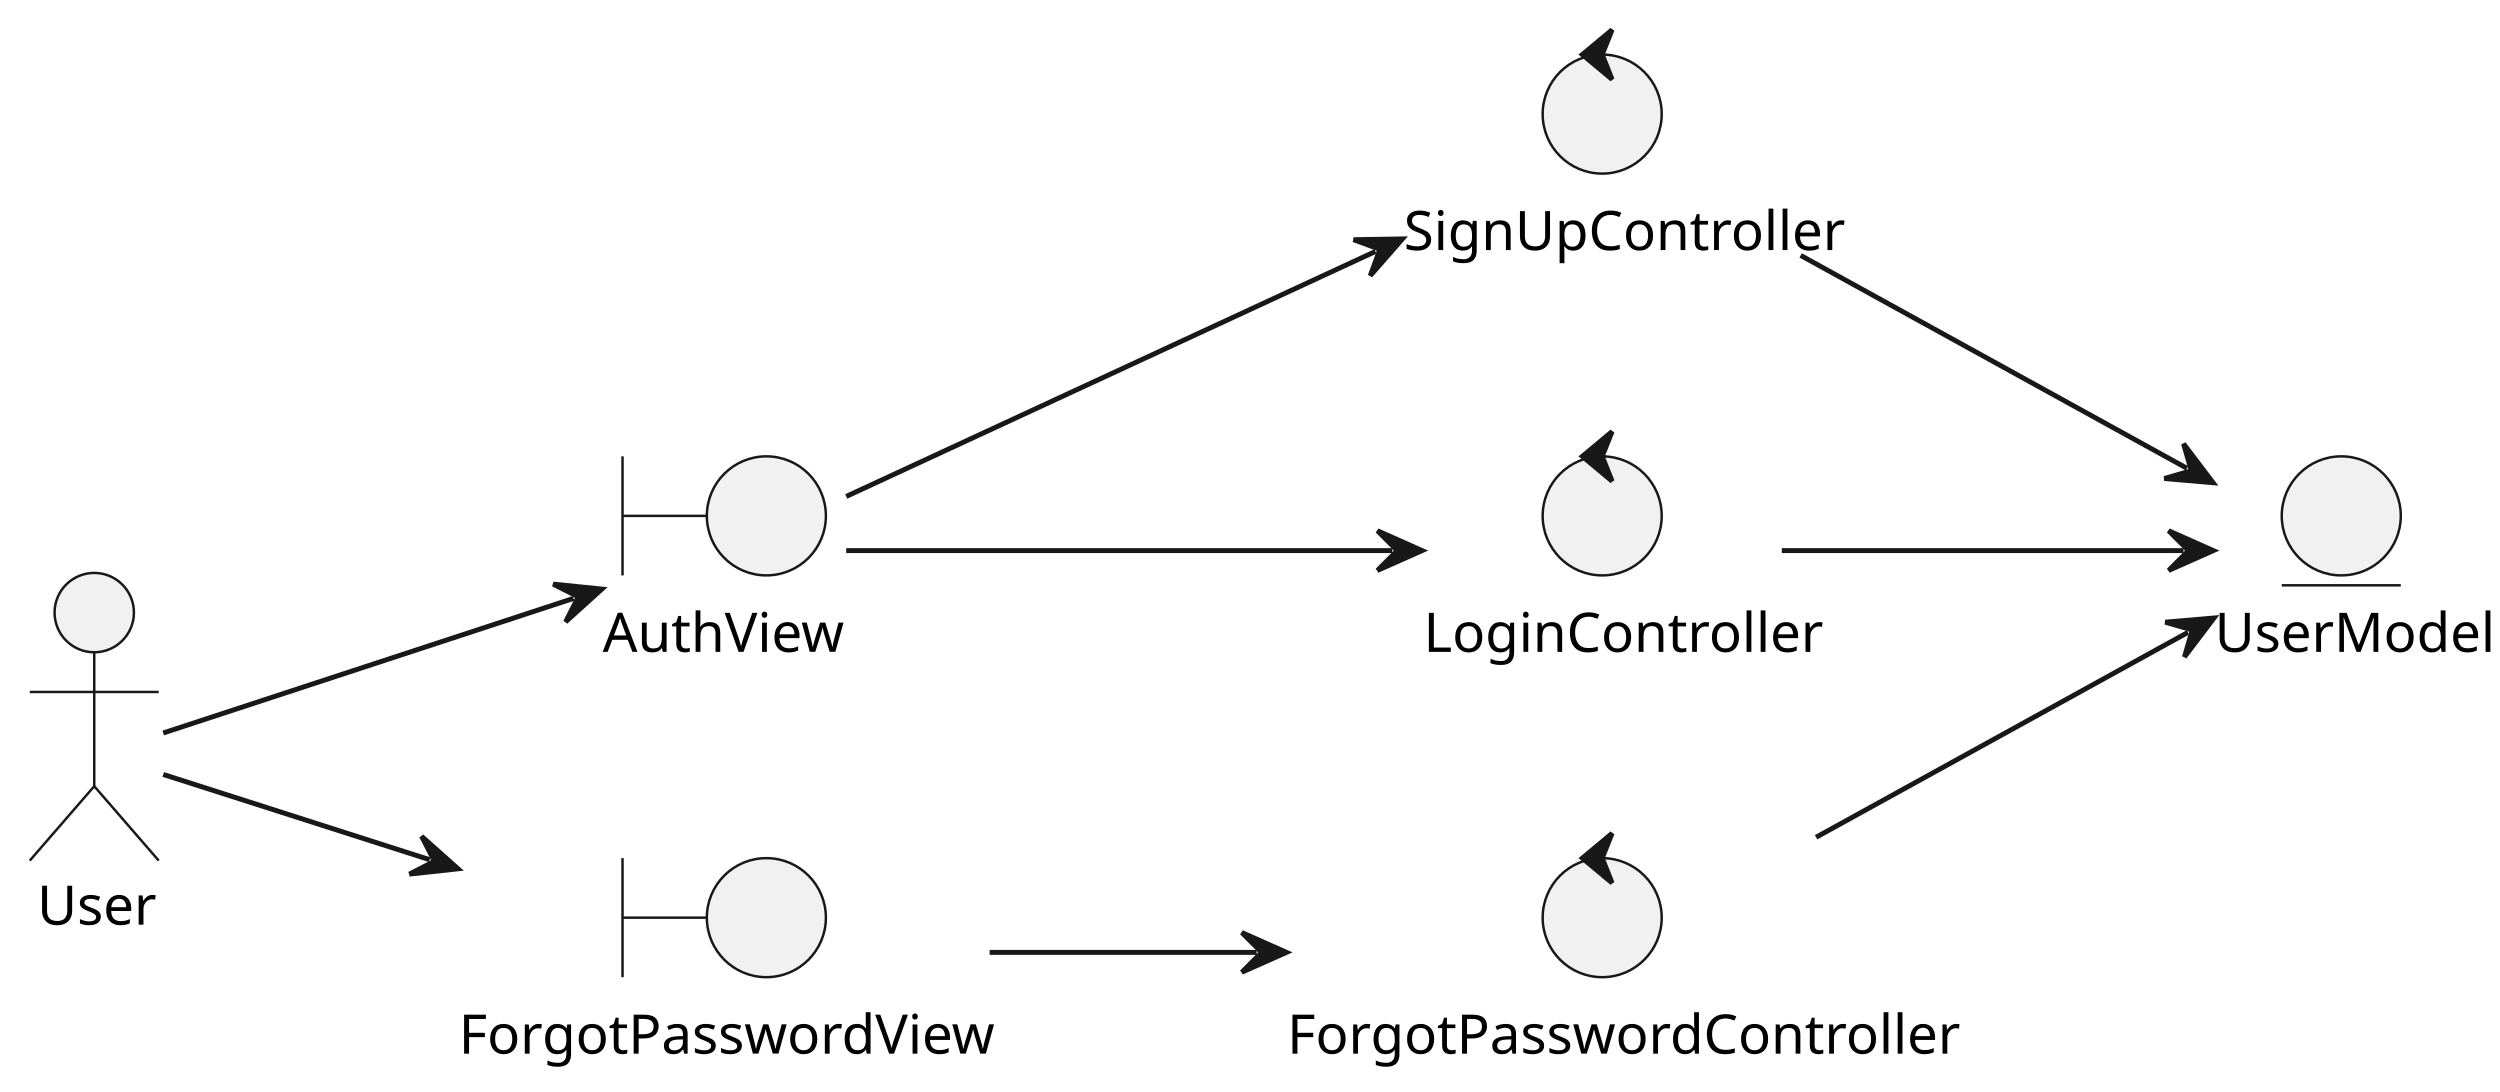
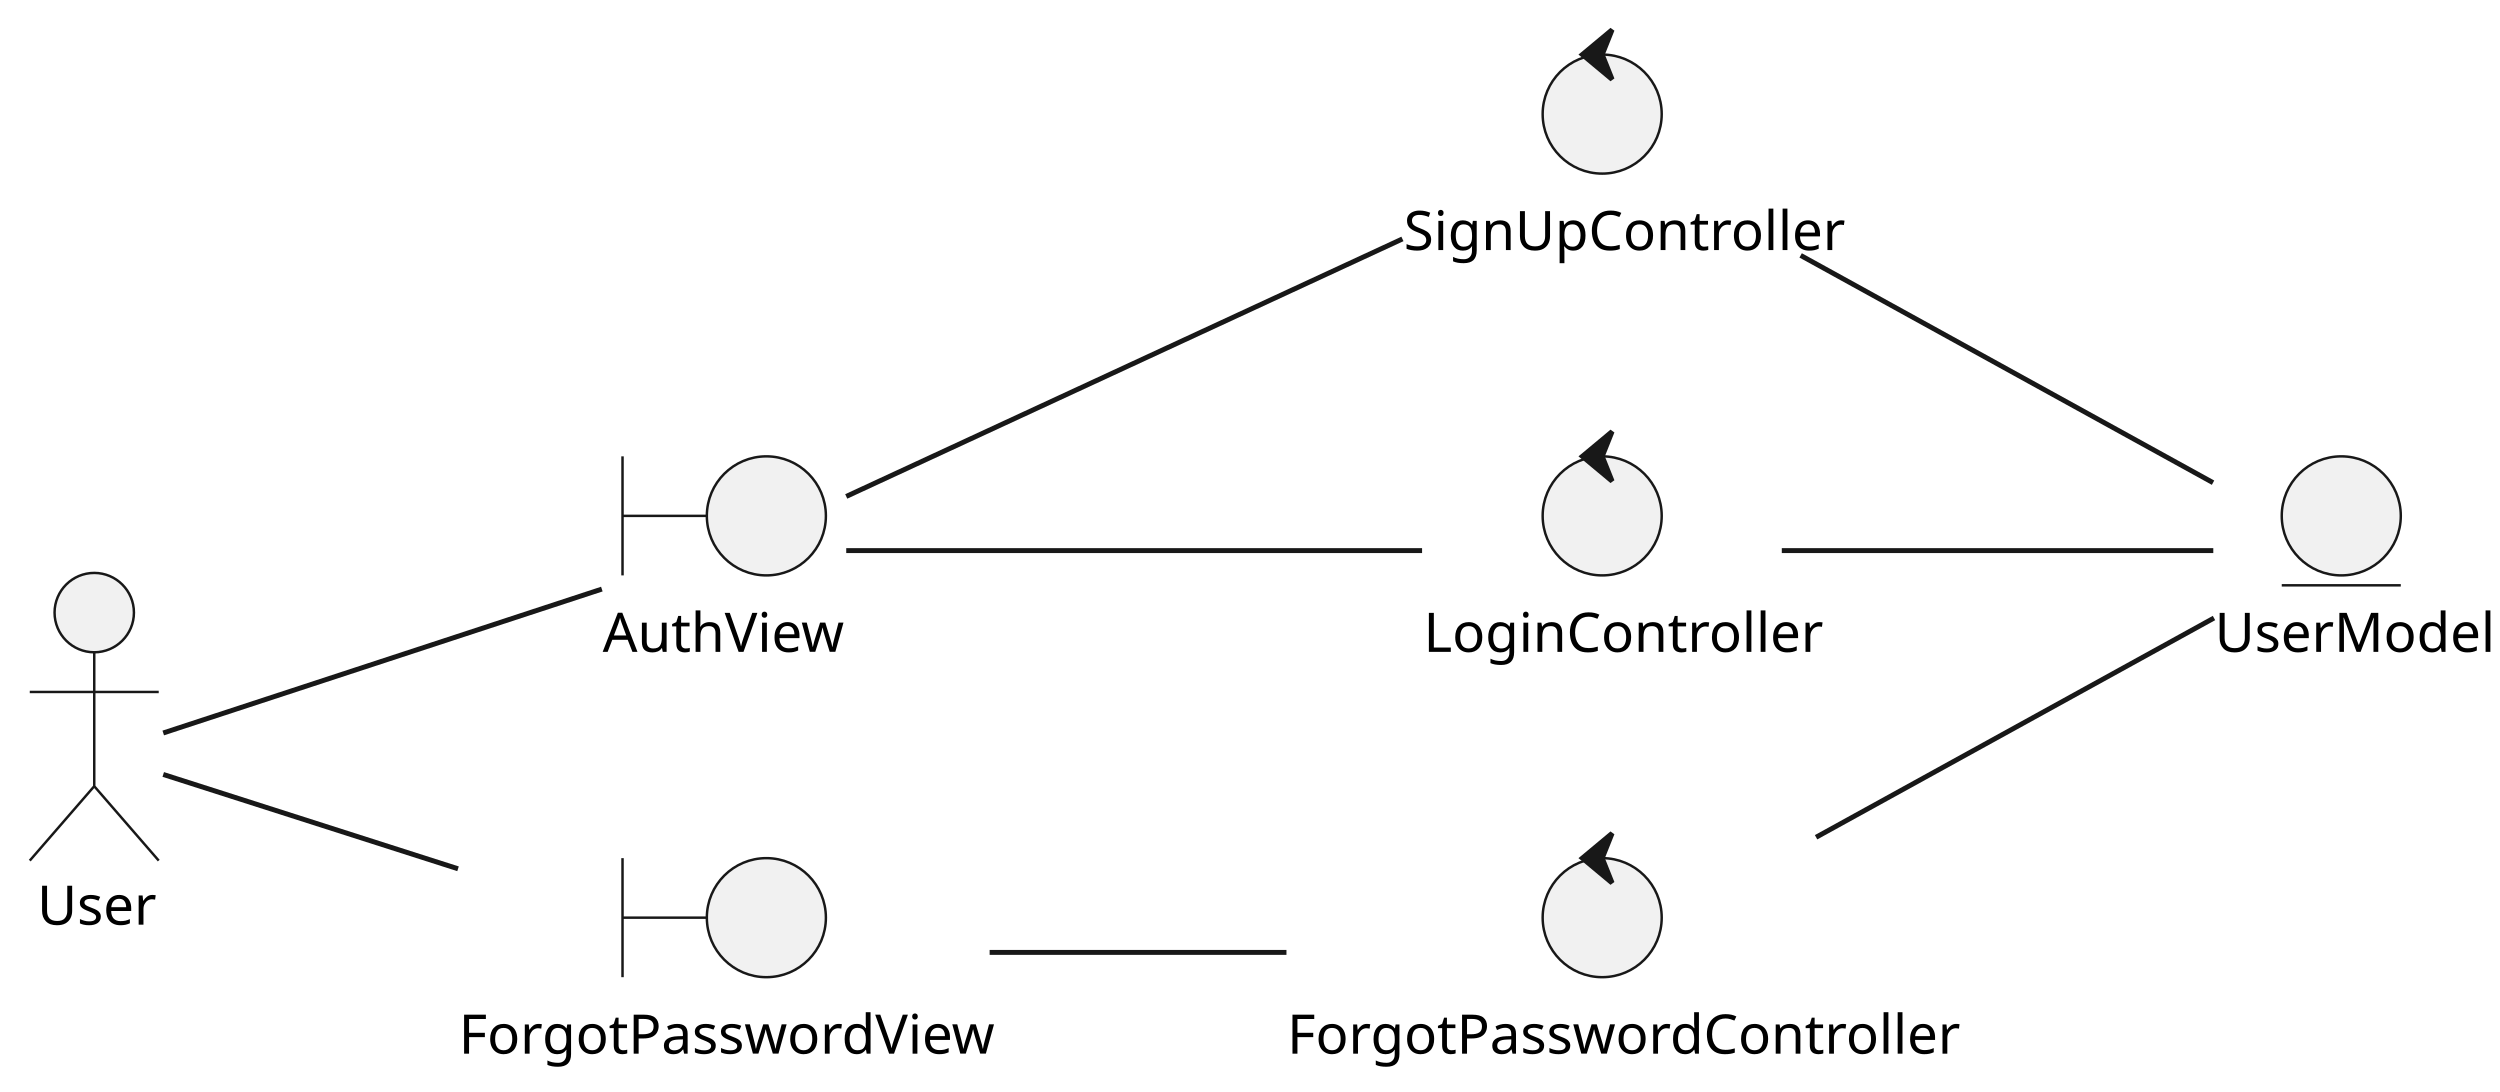
<svg xmlns="http://www.w3.org/2000/svg" contentStyleType="text/css" height="220px" preserveAspectRatio="none" style="width:504px;height:220px;background:#FFFFFF;" version="1.1" viewBox="0 0 504 220" width="504px" zoomAndPan="magnify">
  <defs />
  <g>
    <g id="elem_user">
      <ellipse cx="19" cy="123.5" fill="#F1F1F1" rx="8" ry="8" style="stroke:#181818;stroke-width:0.5;" />
      <path d="M19,131.5 L19,158.5 M6,139.5 L32,139.5 M19,158.5 L6,173.5 M19,158.5 L32,173.5 " fill="none" style="stroke:#181818;stroke-width:0.5;" />
      <text fill="#000000" font-family="sans-serif" font-size="11" lengthAdjust="spacing" textLength="23" x="7.5" y="186.419">User</text>
    </g>
    <g id="elem_userModel">
      <ellipse cx="472" cy="104" fill="#F1F1F1" rx="12" ry="12" style="stroke:#181818;stroke-width:0.5;" />
      <line style="stroke:#181818;stroke-width:0.5;" x1="460" x2="484" y1="118" y2="118" />
      <text fill="#000000" font-family="sans-serif" font-size="11" lengthAdjust="spacing" textLength="51" x="446.5" y="131.419">UserModel</text>
    </g>
    <g id="elem_authView">
      <path d="M125.5,92 L125.5,116 M125.5,104 L142.5,104 " fill="none" style="stroke:#181818;stroke-width:0.5;" />
      <ellipse cx="154.5" cy="104" fill="#F1F1F1" rx="12" ry="12" style="stroke:#181818;stroke-width:0.5;" />
      <text fill="#000000" font-family="sans-serif" font-size="11" lengthAdjust="spacing" textLength="49" x="121.5" y="131.419">AuthView</text>
    </g>
    <g id="elem_forgotPasswordView">
      <path d="M125.5,173 L125.5,197 M125.5,185 L142.5,185 " fill="none" style="stroke:#181818;stroke-width:0.5;" />
      <ellipse cx="154.5" cy="185" fill="#F1F1F1" rx="12" ry="12" style="stroke:#181818;stroke-width:0.5;" />
      <text fill="#000000" font-family="sans-serif" font-size="11" lengthAdjust="spacing" textLength="107" x="92.5" y="212.419">ForgotPasswordView</text>
    </g>
    <g id="elem_signUpController">
      <ellipse cx="323" cy="23" fill="#F1F1F1" rx="12" ry="12" style="stroke:#181818;stroke-width:0.5;" />
      <polygon fill="#181818" points="319,11,325,6,323,11,325,16,319,11" style="stroke:#181818;stroke-width:1.0;" />
      <text fill="#000000" font-family="sans-serif" font-size="11" lengthAdjust="spacing" textLength="80" x="283" y="50.419">SignUpController</text>
    </g>
    <g id="elem_loginController">
      <ellipse cx="323" cy="104" fill="#F1F1F1" rx="12" ry="12" style="stroke:#181818;stroke-width:0.5;" />
      <polygon fill="#181818" points="319,92,325,87,323,92,325,97,319,92" style="stroke:#181818;stroke-width:1.0;" />
      <text fill="#000000" font-family="sans-serif" font-size="11" lengthAdjust="spacing" textLength="72" x="287" y="131.419">LoginController</text>
    </g>
    <g id="elem_forgotPasswordController">
      <ellipse cx="323" cy="185" fill="#F1F1F1" rx="12" ry="12" style="stroke:#181818;stroke-width:0.5;" />
      <polygon fill="#181818" points="319,173,325,168,323,173,325,178,319,173" style="stroke:#181818;stroke-width:1.0;" />
      <text fill="#000000" font-family="sans-serif" font-size="11" lengthAdjust="spacing" textLength="127" x="259.5" y="212.419">ForgotPasswordController</text>
    </g>
    <g id="link_user_authView">
-       <path d="M32.91,147.77 C53.74,140.93 89.389,129.241 115.629,120.631 " fill="none" id="user-to-authView" style="stroke:#181818;stroke-width:1.0;" />
-       <polygon fill="#181818" points="121.33,118.76,111.531,117.765,116.579,120.319,114.026,125.367,121.33,118.76" style="stroke:#181818;stroke-width:1.0;" />
+       <path d="M32.91,147.77 C53.74,140.93 95.09,127.37 121.33,118.76 " fill="none" id="user-authView" style="stroke:#181818;stroke-width:1.0;" />
    </g>
    <g id="link_user_forgotPasswordView">
-       <path d="M32.91,156.13 C47,160.64 64.785,166.331 86.626,173.321 " fill="none" id="user-to-forgotPasswordView" style="stroke:#181818;stroke-width:1.0;" />
-       <polygon fill="#181818" points="92.34,175.15,84.988,168.597,87.578,173.626,82.549,176.216,92.34,175.15" style="stroke:#181818;stroke-width:1.0;" />
+       <path d="M32.91,156.13 C47,160.64 70.5,168.16 92.34,175.15 " fill="none" id="user-forgotPasswordView" style="stroke:#181818;stroke-width:1.0;" />
    </g>
    <g id="link_authView_signUpController">
-       <path d="M170.6,100.08 C199.34,86.78 242.845,66.641 277.286,50.691 " fill="none" id="authView-to-signUpController" style="stroke:#181818;stroke-width:1.0;" />
-       <polygon fill="#181818" points="282.73,48.17,272.882,48.323,278.193,50.271,276.244,55.582,282.73,48.17" style="stroke:#181818;stroke-width:1.0;" />
+       <path d="M170.6,100.08 C199.34,86.78 248.29,64.12 282.73,48.17 " fill="none" id="authView-signUpController" style="stroke:#181818;stroke-width:1.0;" />
    </g>
    <g id="link_authView_loginController">
-       <path d="M170.6,111 C200.46,111 246.13,111 280.69,111 " fill="none" id="authView-to-loginController" style="stroke:#181818;stroke-width:1.0;" />
-       <polygon fill="#181818" points="286.69,111,277.69,107,281.69,111,277.69,115,286.69,111" style="stroke:#181818;stroke-width:1.0;" />
+       <path d="M170.6,111 C200.46,111 252.13,111 286.69,111 " fill="none" id="authView-loginController" style="stroke:#181818;stroke-width:1.0;" />
    </g>
    <g id="link_forgotPasswordView_forgotPasswordController">
-       <path d="M199.51,192 C218.33,192 233.75,192 253.35,192 " fill="none" id="forgotPasswordView-to-forgotPasswordController" style="stroke:#181818;stroke-width:1.0;" />
-       <polygon fill="#181818" points="259.35,192,250.35,188,254.35,192,250.35,196,259.35,192" style="stroke:#181818;stroke-width:1.0;" />
+       <path d="M199.51,192 C218.33,192 239.75,192 259.35,192 " fill="none" id="forgotPasswordView-forgotPasswordController" style="stroke:#181818;stroke-width:1.0;" />
    </g>
    <g id="link_signUpController_userModel">
-       <path d="M363.01,51.49 C389.38,66.02 418.145,81.874 440.895,94.414 " fill="none" id="signUpController-to-userModel" style="stroke:#181818;stroke-width:1.0;" />
-       <polygon fill="#181818" points="446.15,97.31,440.199,89.462,441.771,94.896,436.337,96.469,446.15,97.31" style="stroke:#181818;stroke-width:1.0;" />
+       <path d="M363.01,51.49 C389.38,66.02 423.4,84.77 446.15,97.31 " fill="none" id="signUpController-userModel" style="stroke:#181818;stroke-width:1.0;" />
    </g>
    <g id="link_loginController_userModel">
-       <path d="M359.21,111 C386.05,111 416.34,111 440.2,111 " fill="none" id="loginController-to-userModel" style="stroke:#181818;stroke-width:1.0;" />
-       <polygon fill="#181818" points="446.2,111,437.2,107,441.2,111,437.2,115,446.2,111" style="stroke:#181818;stroke-width:1.0;" />
+       <path d="M359.21,111 C386.05,111 422.34,111 446.2,111 " fill="none" id="loginController-userModel" style="stroke:#181818;stroke-width:1.0;" />
    </g>
    <g id="link_forgotPasswordController_userModel">
-       <path d="M366.12,168.79 C392.09,154.48 419.225,139.536 441.085,127.487 " fill="none" id="forgotPasswordController-to-userModel" style="stroke:#181818;stroke-width:1.0;" />
-       <polygon fill="#181818" points="446.34,124.59,436.527,125.432,441.961,127.004,440.389,132.438,446.34,124.59" style="stroke:#181818;stroke-width:1.0;" />
+       <path d="M366.12,168.79 C392.09,154.48 424.48,136.64 446.34,124.59 " fill="none" id="forgotPasswordController-userModel" style="stroke:#181818;stroke-width:1.0;" />
    </g>
  </g>
</svg>
